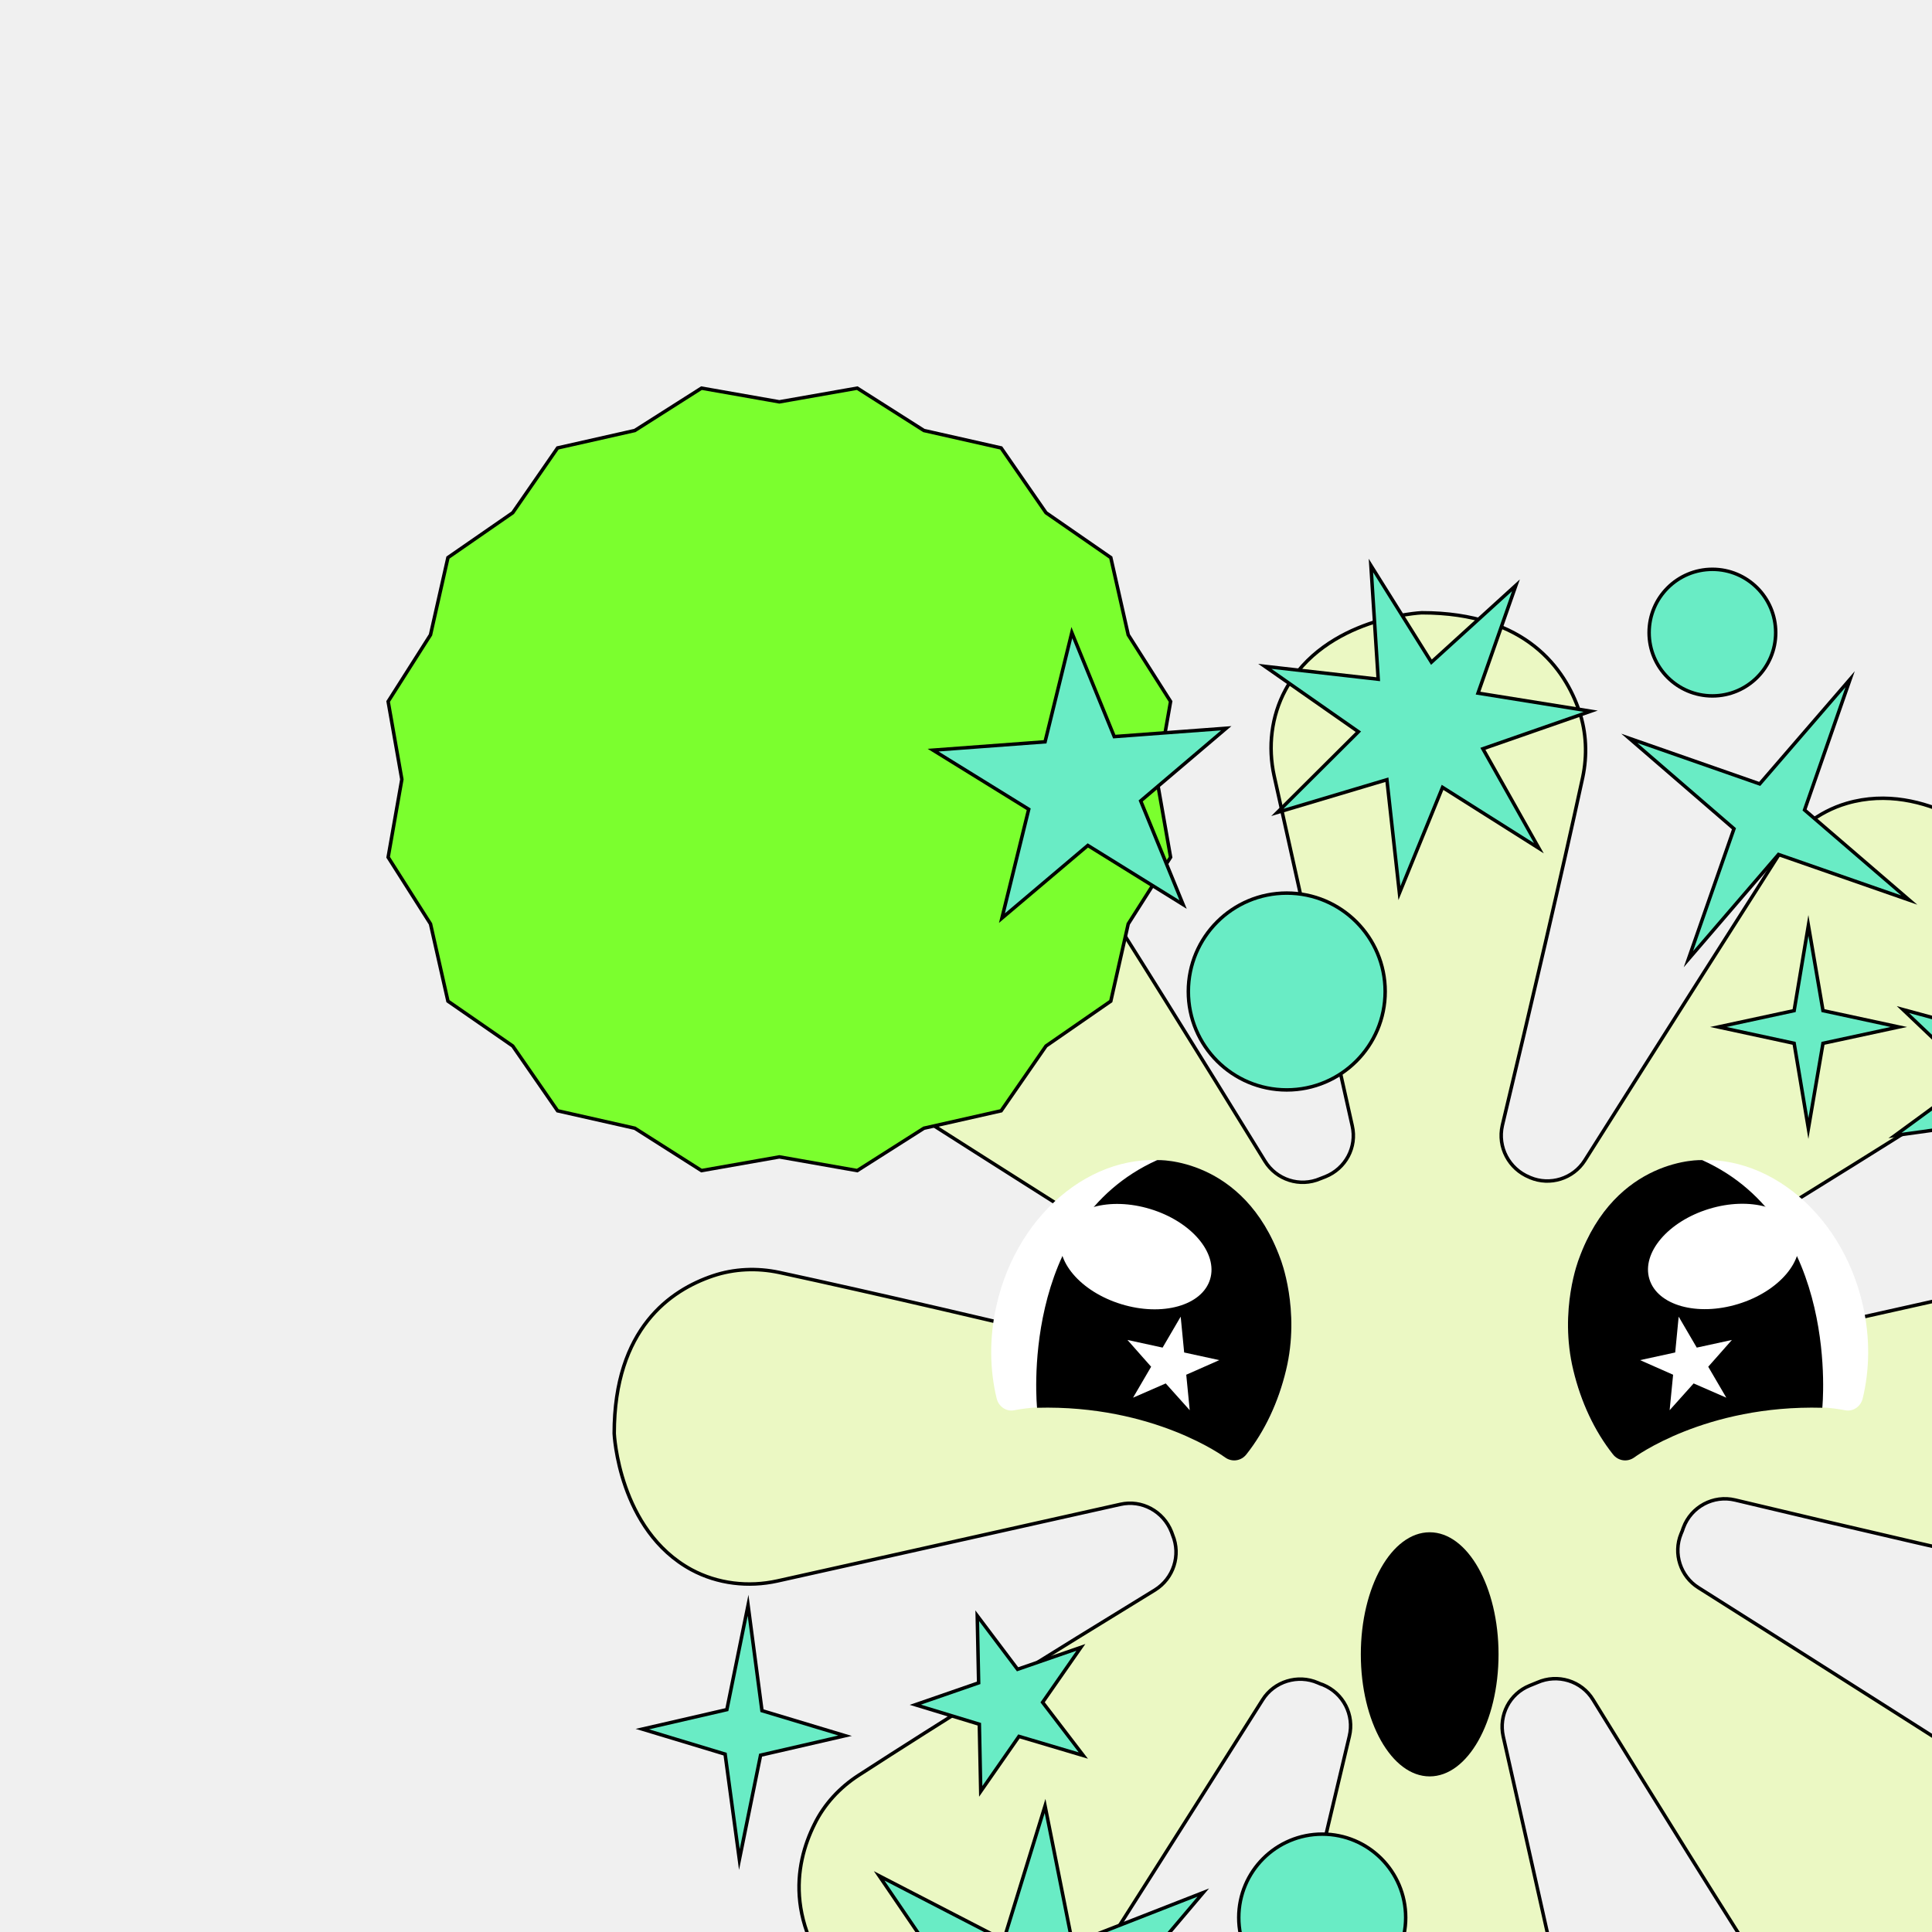
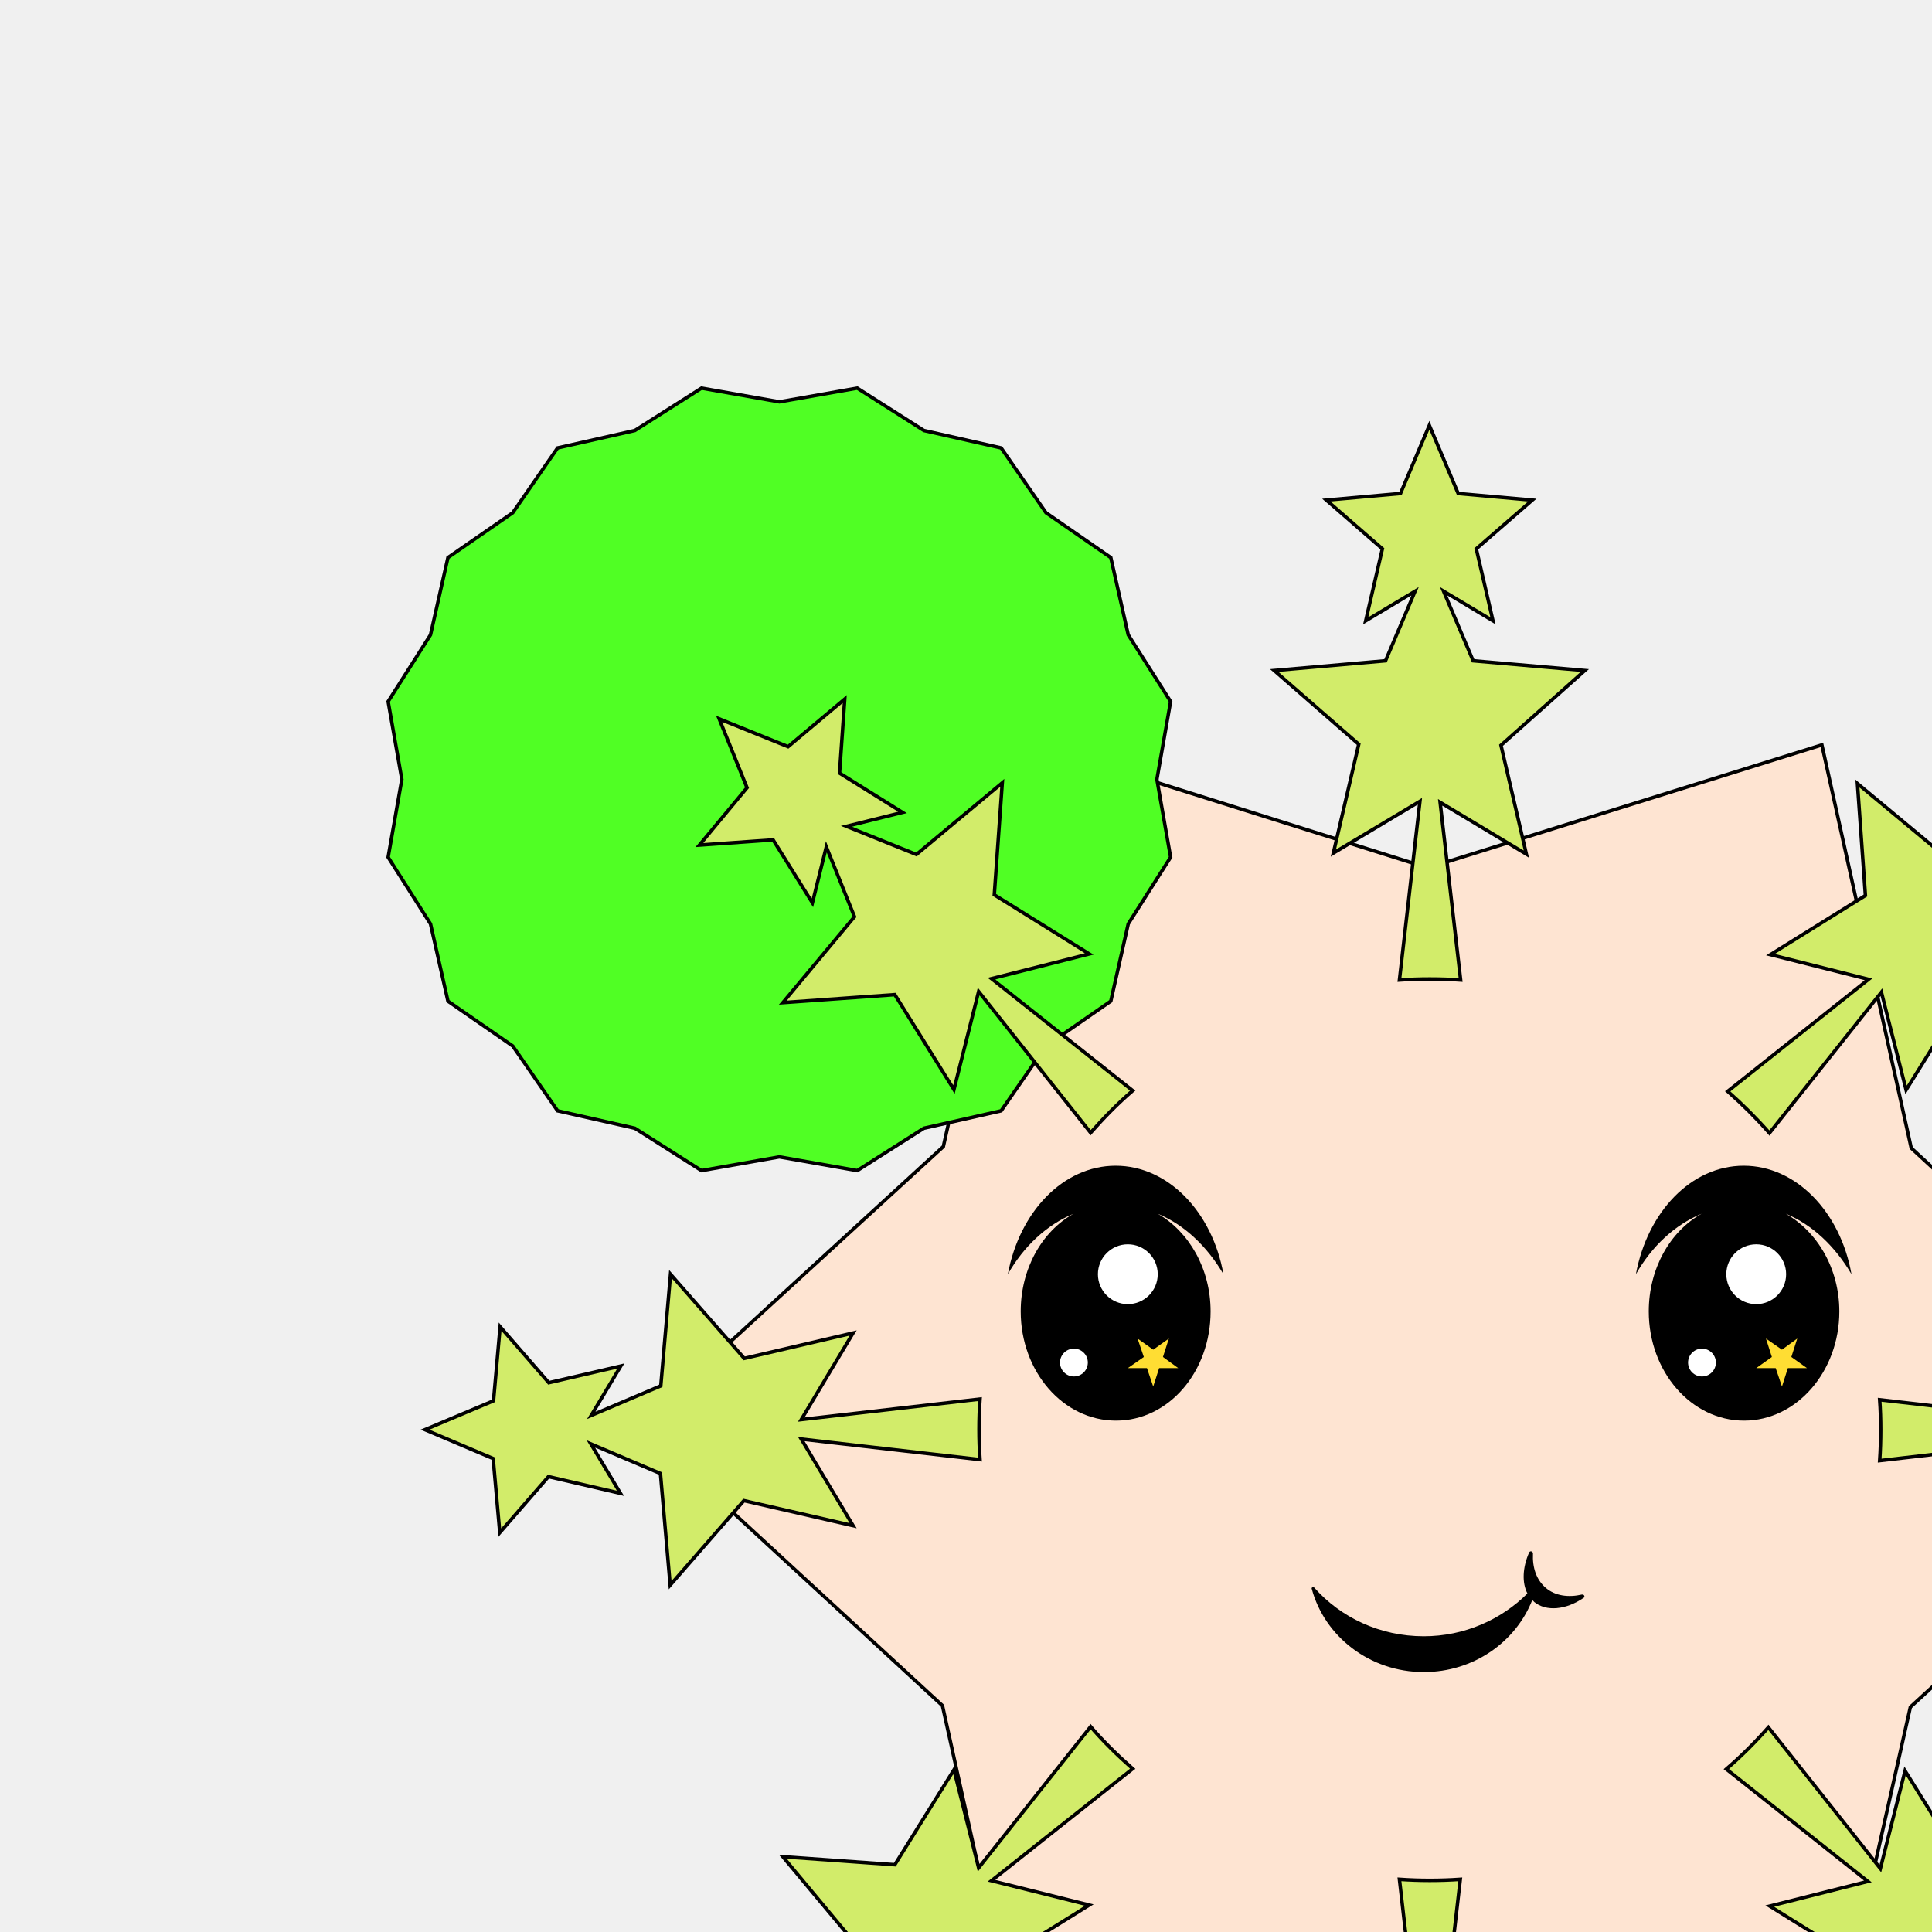
<svg xmlns="http://www.w3.org/2000/svg" height="100%" width="100%" viewBox="0 0 1000 1000" style="background-color: transparent">
  <style>
    #id-hero {
      transform-origin: 300px 300px;
      transform: translate(200px, 200px) scale(1.8);
    }
  </style>
  <g id="id-hero">
    <style>
      @keyframes moveBG {
        0% {
          transform-origin: 300px 300px;
          transform: translate(0px, 0px) rotate(0deg);
        }
        100% {
          transform-origin: 300px 300px;
          transform: translate(0px, 0px) rotate(360deg);
        }
      }
      #id-BG {
        animation: moveBG 12s infinite linear;
        animation-delay: 0s;
        animation-direction: reverse;
      }
    </style>
-     <g id="id-BG" fill="hsl(75,80%,87%)">
+     <g id="id-BG" fill="hsl(25,97%,91%)">
      <g stroke="black" stroke-width="1" stroke-miterlimit="10">
-         <path d="M510.575 257.189C503.007 253.114 494.192 252.116 485.876 253.946C470.492 257.355 430.742 266.17 385.836 276.316C379.849 277.646 373.778 274.569 371.366 268.915C371.283 268.665 371.2 268.416 371.034 268.249C368.373 262.428 370.618 255.526 376.107 252.116C406.127 233.655 438.642 213.531 462.592 198.063C467.997 194.57 472.488 189.747 475.315 183.926C480.97 172.533 484.712 153.24 463.34 131.869C463.34 131.869 442.883 113.158 419.931 119.894C411.699 122.305 404.796 127.877 400.139 135.112C391.574 148.5 369.454 183.261 344.589 222.595C341.263 227.834 334.61 229.913 328.872 227.501C328.789 227.501 328.706 227.418 328.706 227.418C322.802 225.007 319.475 218.77 320.889 212.533C329.122 178.105 337.937 140.434 344.007 112.409C345.338 106.089 345.088 99.52 343.009 93.366C338.934 81.391 327.874 65.092 297.688 65.092C297.688 65.092 269.912 66.339 258.52 87.295C254.445 94.863 253.447 103.678 255.276 111.993C258.686 127.461 267.584 167.377 277.729 212.616C279.143 218.77 275.817 224.923 269.996 227.252C269.497 227.418 268.998 227.668 268.499 227.834C262.678 230.329 255.942 228.167 252.615 222.761C234.154 192.741 213.946 160.143 198.479 136.193C194.986 130.787 190.163 126.297 184.342 123.469C172.949 117.815 153.656 114.072 132.284 135.444C132.284 135.444 113.573 155.901 120.309 178.853C122.721 187.086 128.293 193.988 135.527 198.645C148.833 207.127 183.011 228.915 221.847 253.447C227.169 256.857 229.165 263.592 226.67 269.414C226.587 269.58 226.503 269.829 226.42 269.996C224.009 275.817 217.772 279.06 211.701 277.563C177.606 269.414 140.6 260.765 112.908 254.778C106.588 253.447 100.019 253.696 93.865 255.775C81.807 259.85 65.508 270.827 65.508 301.097C65.508 301.097 66.755 328.872 87.711 340.265C95.278 344.34 104.093 345.338 112.409 343.508C127.627 340.099 166.629 331.45 211.036 321.471C217.19 320.057 223.427 323.467 225.755 329.371C225.838 329.704 226.004 329.953 226.088 330.286C228.499 336.107 226.337 342.76 221.015 346.086C191.41 364.215 159.394 384.09 135.777 399.391C130.372 402.884 125.881 407.707 123.054 413.528C117.399 424.921 113.657 444.214 135.029 465.586C135.029 465.586 155.486 484.297 178.438 477.561C186.67 475.149 193.572 469.577 198.229 462.343C206.545 449.287 227.834 415.857 251.95 377.687C255.276 372.364 262.096 370.285 267.833 372.78C268.332 373.03 268.831 373.196 269.33 373.362C275.151 375.774 278.395 382.011 276.898 388.165C268.831 421.927 260.266 458.434 254.362 485.793C253.031 492.113 253.281 498.683 255.36 504.837C259.434 516.895 270.411 533.194 300.681 533.194C300.681 533.194 328.456 531.947 339.849 510.991C343.924 503.423 344.922 494.608 343.092 486.292C339.766 471.074 331.117 432.322 321.138 388.165C319.808 382.094 322.968 375.94 328.706 373.612C329.454 373.279 330.203 373.03 330.951 372.697C336.772 370.119 343.674 372.198 347.001 377.687C365.13 407.125 384.755 438.725 399.89 462.176C403.383 467.582 408.206 472.072 414.027 474.9C425.42 480.554 444.713 484.297 466.085 462.925C466.085 462.925 484.795 442.468 478.059 419.516C475.648 411.283 470.076 404.381 462.841 399.724C449.619 391.325 415.857 369.787 377.271 345.421C372.115 342.178 369.953 335.608 372.281 329.953C372.531 329.371 372.78 328.789 372.947 328.207C375.192 322.136 381.595 318.727 387.832 320.224C421.595 328.29 458.018 336.772 485.461 342.677C491.781 344.007 498.35 343.758 504.504 341.679C516.562 337.604 532.861 326.627 532.861 296.357C532.778 296.357 531.531 268.582 510.575 257.189Z" />
+         <path d="M525.793 299.517L438.476 219.019L412.78 103.095L299.434 138.438L186.171 102.763L160.143 218.603L72.576 298.852L159.893 379.35L185.589 495.273L298.935 459.931L412.198 495.606L438.226 379.765L525.793 299.517Z" />
      </g>
    </g>
    <style>
      @keyframes moveCore {
        0% {
          transform-origin: 113px 113px;
          transform: translate(187px, 187px) rotate(0deg);
        }
        100% {
          transform-origin: 113px 113px;
          transform: translate(187px, 187px) rotate(360deg);
        }
      }
      #id-Core {
        animation: moveCore 34s infinite linear;
        animation-delay: 0s;
        animation-direction: normal;
      }
    </style>
-     <g id="id-Core" fill="hsl(98,100%,59%)">
+     <g id="id-Core" fill="hsl(108,100%,57%)">
      <g stroke="black" stroke-width="1" stroke-miterlimit="10">
        <path d="M113 4.441L135.393 0.5L154.561 12.682L176.774 17.697L189.672 36.328L208.303 49.226L213.318 71.439L225.5 90.607L221.559 113L225.5 135.393L213.318 154.561L208.303 176.774L189.672 189.672L176.774 208.303L154.561 213.318L135.393 225.5L113 221.559L90.607 225.5L71.439 213.318L49.226 208.303L36.328 189.672L17.697 176.774L12.682 154.561L0.5 135.393L4.441 113L0.5 90.607L12.682 71.439L17.697 49.226L36.328 36.328L49.226 17.697L71.439 12.682L90.607 0.5L113 4.441Z" />
      </g>
    </g>
-     <g id="id-FG" fill="hsl(162,78%,67%)">
+     <style>
+       @keyframes moveFG {
+         0% {
+           transform-origin: 300px 300px;
+           transform: translate(0px, 0px) rotate(0deg);
+         }
+         100% {
+           transform-origin: 300px 300px;
+           transform: translate(0px, 0px) rotate(360deg);
+         }
+       }
+       #id-FG {
+         animation: moveFG 8s infinite linear;
+         animation-delay: 0s;
+         animation-direction: normal;
+       }
+     </style>
+     <g id="id-FG" fill="hsl(72,77%,67%)">
      <g stroke="black" stroke-width="1" stroke-miterlimit="10">
-         <path d="M434.9 184.2L413.1 188.9L408.9 213.4L404.8 188.9L383 184.2L404.8 179.5L408.9 155L413.1 179.5L434.9 184.2Z" />
-         <path d="M437.9 147.7L400.3 134.6L374.4 164.7L387.5 127.2L357.4 101.2L394.9 114.3L420.9 84.2L407.8 121.8L437.9 147.7Z" />
-         <path d="M311.2 543.9L292.3 519.1L262.9 529.3L280.7 503.7L261.8 478.9L291.7 487.9L309.5 462.3L310.1 493.5L340 502.5L310.5 512.7L311.2 543.9Z" />
-         <path d="M170.9 404L170.5 384.7L152.1 379.1L170.3 372.8L169.9 353.5L181.5 368.9L199.7 362.6L188.7 378.4L200.4 393.7L181.9 388.2L170.9 404Z" />
-         <path d="M104 350.5L108 380.8L131.9 388L107.6 393.6L101.5 423.6L97.4 393.3L73.6 386.1L97.9 380.5L104 350.5Z" />
-         <path d="M283.1 51.5L300.5 79.3L324.8 57.2L313.9 88.2L346.3 93.4L315.3 104.2L331.4 132.8L303.7 115.3L291.3 145.7L287.7 113.1L256.2 122.5L279.5 99.3L252.6 80.5L285.2 84.2L283.1 51.5Z" />
-         <path d="M189.4 408.2L197.3 447.8L234.9 433.1L208.8 463.9L243.8 484.1L203.4 482.9L209.4 522.8L185.2 490.6L157.7 520.2L167.8 481.1L127.6 478.1L164.4 461.6L141.7 428.3L177.5 446.8L189.4 408.2Z" />
-         <path d="M500.6 168.7L487.3 193.6L514.2 202.3L486.4 207.5L496.5 233.9L475.1 215.4L460.7 239.7L461.8 211.5L433.8 215.4L456.6 198.7L436.1 179.2L463.4 186.6L465.8 158.4L477 184.4L500.6 168.7Z" />
-         <path d="M229.1 149L201.7 132L177 152.9L184.7 121.6L157.2 104.6L189.4 102.2L197.1 70.8L209.3 100.7L241.5 98.3L216.9 119.2L229.1 149Z" />
-         <path d="M102.7 474.4C110.708 474.4 117.2 467.908 117.2 459.9C117.2 451.892 110.708 445.4 102.7 445.4C94.692 445.4 88.2 451.892 88.2 459.9C88.2 467.908 94.692 474.4 102.7 474.4Z" />
-         <path d="M258.9 202.3C274.53 202.3 287.2 189.63 287.2 174C287.2 158.371 274.53 145.7 258.9 145.7C243.27 145.7 230.6 158.371 230.6 174C230.6 189.63 243.27 202.3 258.9 202.3Z" />
-         <path d="M381.3 89C391.352 89 399.5 80.852 399.5 70.8C399.5 60.748 391.352 52.6 381.3 52.6C371.248 52.6 363.1 60.748 363.1 70.8C363.1 80.852 371.248 89 381.3 89Z" />
-         <path d="M269.1 464.3C282.355 464.3 293.1 453.555 293.1 440.3C293.1 427.045 282.355 416.3 269.1 416.3C255.845 416.3 245.1 427.045 245.1 440.3C245.1 453.555 255.845 464.3 269.1 464.3Z" />
-         <path d="M384.7 514.8C396.685 514.8 406.4 505.084 406.4 493.1C406.4 481.115 396.685 471.4 384.7 471.4C372.715 471.4 363 481.115 363 493.1C363 505.084 372.715 514.8 384.7 514.8Z" />
+         <path d="M111.2 130.4L122.5 148.5L126.5 132.4L134.6 152.5L114 177.2L146.2 174.9L163.2 202.2L170.3 174L202.5 214.6C206.3 210.3 210.3 206.2 214.6 202.5L174 170.3L202.1 163.2L174.8 146.2L177.1 114L152.4 134.6L132.3 126.5L148.4 122.5L130.3 111.2L131.8 89.9L115.5 103.6L95.7 95.6L103.7 115.4L90 131.9L111.2 130.4Z" />
+         <path d="M134.2 327.6L119.3 302.7L170.7 308.6C170.5 305.7 170.4 302.9 170.4 299.9C170.4 297 170.5 294.1 170.7 291.2L119.3 297.1L134.2 272.2L102.9 279.5L81.7 255.3L78.9 287.4L58.9 295.9L67.4 281.7L46.7 286.5L32.7 270.4L30.8 291.7L11.1 300L30.7 308.3L32.6 329.6L46.6 313.5L67.3 318.3L58.8 304.1L78.8 312.6L81.6 344.7L102.8 320.4L134.2 327.6Z" />
+         <path d="M255.3 81.7L279.6 102.9L272.3 134.2L297.2 119.3L291.3 170.7C294.2 170.5 297 170.4 300 170.4C303 170.4 306 170.5 308.9 170.7L303 119.6L327.8 134.5L320.5 103.2L344.6 81.7L312.5 78.9L304 58.9L318.2 67.4L313.4 46.7L329.5 32.7L308.2 30.8L299.9 11.2L291.6 30.8L270.3 32.7L286.4 46.7L281.6 67.4L295.8 58.9L287.3 78.9L255.3 81.7Z" />
+         <path d="M426.2 170.5L385.7 202.7C390 206.5 394 210.5 397.7 214.7L429.9 174.2L437 202.3L454 175L486.2 177.3L465.6 152.6L473.7 132.5L477.7 148.6L489 130.5L510.3 132L496.6 115.7L504.6 95.9L484.8 103.9L468.5 90.2L470 111.5L451.9 122.8L468 126.8L447.9 134.9L423 114.2L425.3 146.4L398 163.4L426.2 170.5Z" />
+         <path d="M488.7 469.9L477.4 451.8L473.4 467.9L465.3 447.8L485.9 423.1L453.7 425.4L436.7 398.1L429.6 426.2L397.4 385.6C393.6 389.9 389.6 393.9 385.3 397.6L426 429.9L397.8 437L425.1 454L422.8 486.2L447.5 465.6L467.6 473.7L451.5 477.7L469.6 489L468.1 510.3L484.4 496.6L504.2 504.6L496.2 484.8L509.9 468.5L488.7 469.9Z" />
+         <path d="M569.3 291.8L567.4 270.5L553.4 286.6L532.7 281.8L541.2 296L521.2 287.5L518.4 255.4L497.2 279.7L465.9 272.4L480.8 297.3L429.4 291.4C429.6 294.2 429.7 297.1 429.7 300C429.7 303 429.6 306 429.4 308.9L480.6 303L465.6 328L496.9 320.7L518.1 345L520.9 312.9L540.9 304.4L532.4 318.6L553.1 313.8L567.1 329.9L569 308.6L588.6 300.3L569.3 291.8Z" />
+         <path d="M344.7 518.4L320.4 497.2L327.7 465.9L302.9 480.8L308.8 429.3C305.9 429.5 303 429.6 300 429.6C297.1 429.6 294.2 429.5 291.3 429.3L297.2 480.7L272.3 465.8L279.6 497.1L255.3 518.4L287.4 521.2L295.9 541.2L281.7 532.7L286.5 553.4L270.5 567.4L291.8 569.3L300.1 588.9L308.4 569.3L329.7 567.4L313.6 553.4L318.4 532.7L304.2 541.2L312.7 521.2L344.7 518.4Z" />
+         <path d="M174 429.7L214.6 397.5C210.3 393.7 206.2 389.7 202.5 385.4L170.3 426L163.2 397.8L146.2 425.1L114 422.8L134.6 447.5L126.5 467.6L122.5 451.5L111.2 469.7L90 468.2L103.7 484.5L95.7 504.3L115.5 496.3L131.8 510L130.3 488.7L148.4 477.4L132.3 473.4L152.4 465.3L177.1 485.9L174.8 453.7L202.1 436.7L174 429.7Z" />
      </g>
    </g>
    <g id="id-Face">
      <g>
-         <path d="M212.1 295.9C224.1 298.6 234.4 303 241.3 307.9C243.2 309.3 245.9 308.9 247.3 307.1C252.6 300.4 256.6 292.2 258.7 282.9C264.9 255.1 251.3 228.4 228.3 223.3C205.3 218.2 181.6 236.6 175.4 264.4C173.3 273.7 173.5 282.9 175.5 291.1C176.1 293.4 178.3 294.9 180.6 294.4C188.9 292.8 200.1 293.2 212.1 295.9Z" fill="white" />
-         <path d="M257.1 250.9C257.1 250.9 262.9 265.5 258.7 282.9C256.5 292.1 252.6 300.4 247.3 307.1C245.8 309 243.2 309.4 241.2 308C241.2 308 220.8 292.8 187.1 293.7C187.1 293.7 181.7 240.5 221.6 222.5C221.7 222.4 246.5 221.6 257.1 250.9Z" fill="black" />
-         <path d="M228.4 267.5L229.4 277.8L239.5 280L230 284.2L231 294.4L224.1 286.7L214.7 290.8L219.9 281.9L213.1 274.2L223.2 276.4L228.4 267.5Z" fill="white" />
-         <path d="M236.853 256.762C239.163 249.21 231.488 240.167 219.71 236.564C207.932 232.962 196.512 236.164 194.202 243.717C191.892 251.269 199.567 260.312 211.345 263.914C223.122 267.517 234.543 264.315 236.853 256.762Z" fill="white" />
-         <path d="M387.9 295.9C375.9 298.6 365.6 303 358.7 307.9C356.8 309.3 354.1 308.9 352.7 307.1C347.4 300.4 343.4 292.2 341.3 282.9C335.1 255.1 348.7 228.4 371.7 223.3C394.7 218.2 418.4 236.6 424.6 264.4C426.7 273.7 426.5 282.9 424.5 291.1C423.9 293.4 421.7 294.9 419.4 294.4C411.1 292.8 399.9 293.2 387.9 295.9Z" fill="white" />
-         <path d="M342.9 250.9C342.9 250.9 337.1 265.5 341.3 282.9C343.5 292.1 347.4 300.4 352.7 307.1C354.2 309 356.8 309.4 358.8 308C358.8 308 379.2 292.8 412.9 293.7C412.9 293.7 418.3 240.5 378.4 222.5C378.3 222.4 353.5 221.6 342.9 250.9Z" fill="black" />
-         <path d="M371.6 267.5L370.6 277.8L360.5 280L370 284.2L369 294.4L375.9 286.7L385.3 290.8L380.1 281.9L386.9 274.2L376.8 276.4L371.6 267.5Z" fill="white" />
-         <path d="M388.694 263.865C400.472 260.263 408.147 251.22 405.837 243.667C403.527 236.115 392.106 232.912 380.329 236.515C368.551 240.117 360.876 249.16 363.186 256.713C365.496 264.265 376.916 267.467 388.694 263.865Z" fill="white" />
-         <path d="M300 399.7C310.935 399.7 319.8 383.985 319.8 364.6C319.8 345.215 310.935 329.5 300 329.5C289.065 329.5 280.2 345.215 280.2 364.6C280.2 383.985 289.065 399.7 300 399.7Z" fill="black" />
+         <path d="M221.8 237.9C229.5 241.1 236 247.3 240.7 255.3C237.5 237.4 224.8 224.1 209.7 224.1C194.6 224.1 182 237.4 178.7 255.3C183.3 247.2 189.9 241.1 197.6 237.9C188.5 243 182.4 253.7 182.4 266C182.4 283.3 194.6 297.4 209.8 297.4C225 297.4 237 283.3 237 266C237 253.7 230.8 243.1 221.8 237.9Z" fill="black" />
+         <path d="M213.2 263.899C217.95 263.899 221.8 260.049 221.8 255.299C221.8 250.55 217.95 246.699 213.2 246.699C208.45 246.699 204.6 250.55 204.6 255.299C204.6 260.049 208.45 263.899 213.2 263.899Z" fill="white" />
+         <path d="M197.7 284.699C199.909 284.699 201.7 282.908 201.7 280.699C201.7 278.49 199.909 276.699 197.7 276.699C195.491 276.699 193.7 278.49 193.7 280.699C193.7 282.908 195.491 284.699 197.7 284.699Z" fill="white" />
+         <path d="M220.5 277L225 273.8L223.3 279.1L227.7 282.3H222.2L220.5 287.6L218.7 282.3H213.2L217.8 279.1L216 273.8L220.5 277Z" fill="#FFDD33" />
+         <path d="M402.4 237.9C410.1 241.1 416.6 247.3 421.3 255.3C418.1 237.4 405.4 224.1 390.3 224.1C375.2 224.1 362.6 237.4 359.3 255.3C363.9 247.2 370.5 241.1 378.2 237.9C369.1 243 363 253.7 363 266C363 283.3 375.2 297.4 390.4 297.4C405.5 297.4 417.8 283.3 417.8 266C417.8 253.7 411.5 243.1 402.4 237.9Z" fill="black" />
+         <path d="M393.9 263.899C398.65 263.899 402.5 260.049 402.5 255.299C402.5 250.55 398.65 246.699 393.9 246.699C389.151 246.699 385.3 250.55 385.3 255.299C385.3 260.049 389.151 263.899 393.9 263.899Z" fill="white" />
+         <path d="M378.3 284.699C380.509 284.699 382.3 282.908 382.3 280.699C382.3 278.49 380.509 276.699 378.3 276.699C376.091 276.699 374.3 278.49 374.3 280.699C374.3 282.908 376.091 284.699 378.3 284.699Z" fill="white" />
+         <path d="M401.3 277L405.7 273.8L404 279.1L408.5 282.3H403L401.3 287.6L399.5 282.3H393.9L398.4 279.1L396.7 273.8L401.3 277Z" fill="#FFDD33" />
+         <path d="M343.8 347.4C339.9 348.3 336.1 347.8 333.4 345.5C330.7 343.2 329.5 339.7 329.7 335.6C329.7 335 328.9 334.7 328.6 335.3C326.7 339.6 326.5 344 328.1 347.1C320.6 354.6 310 359.4 298.3 359.4C285.7 359.4 274.4 354 266.8 345.4C266.5 345.1 265.9 345.4 266.1 345.8C269.8 359.5 282.8 369.7 298.3 369.7C312.6 369.7 324.7 361.1 329.5 349C329.7 349.2 329.9 349.3 330 349.5C333.5 352.4 339.2 351.8 344.2 348.4C344.8 348.1 344.4 347.3 343.8 347.4Z" fill="black" />
      </g>
    </g>
  </g>
</svg>
